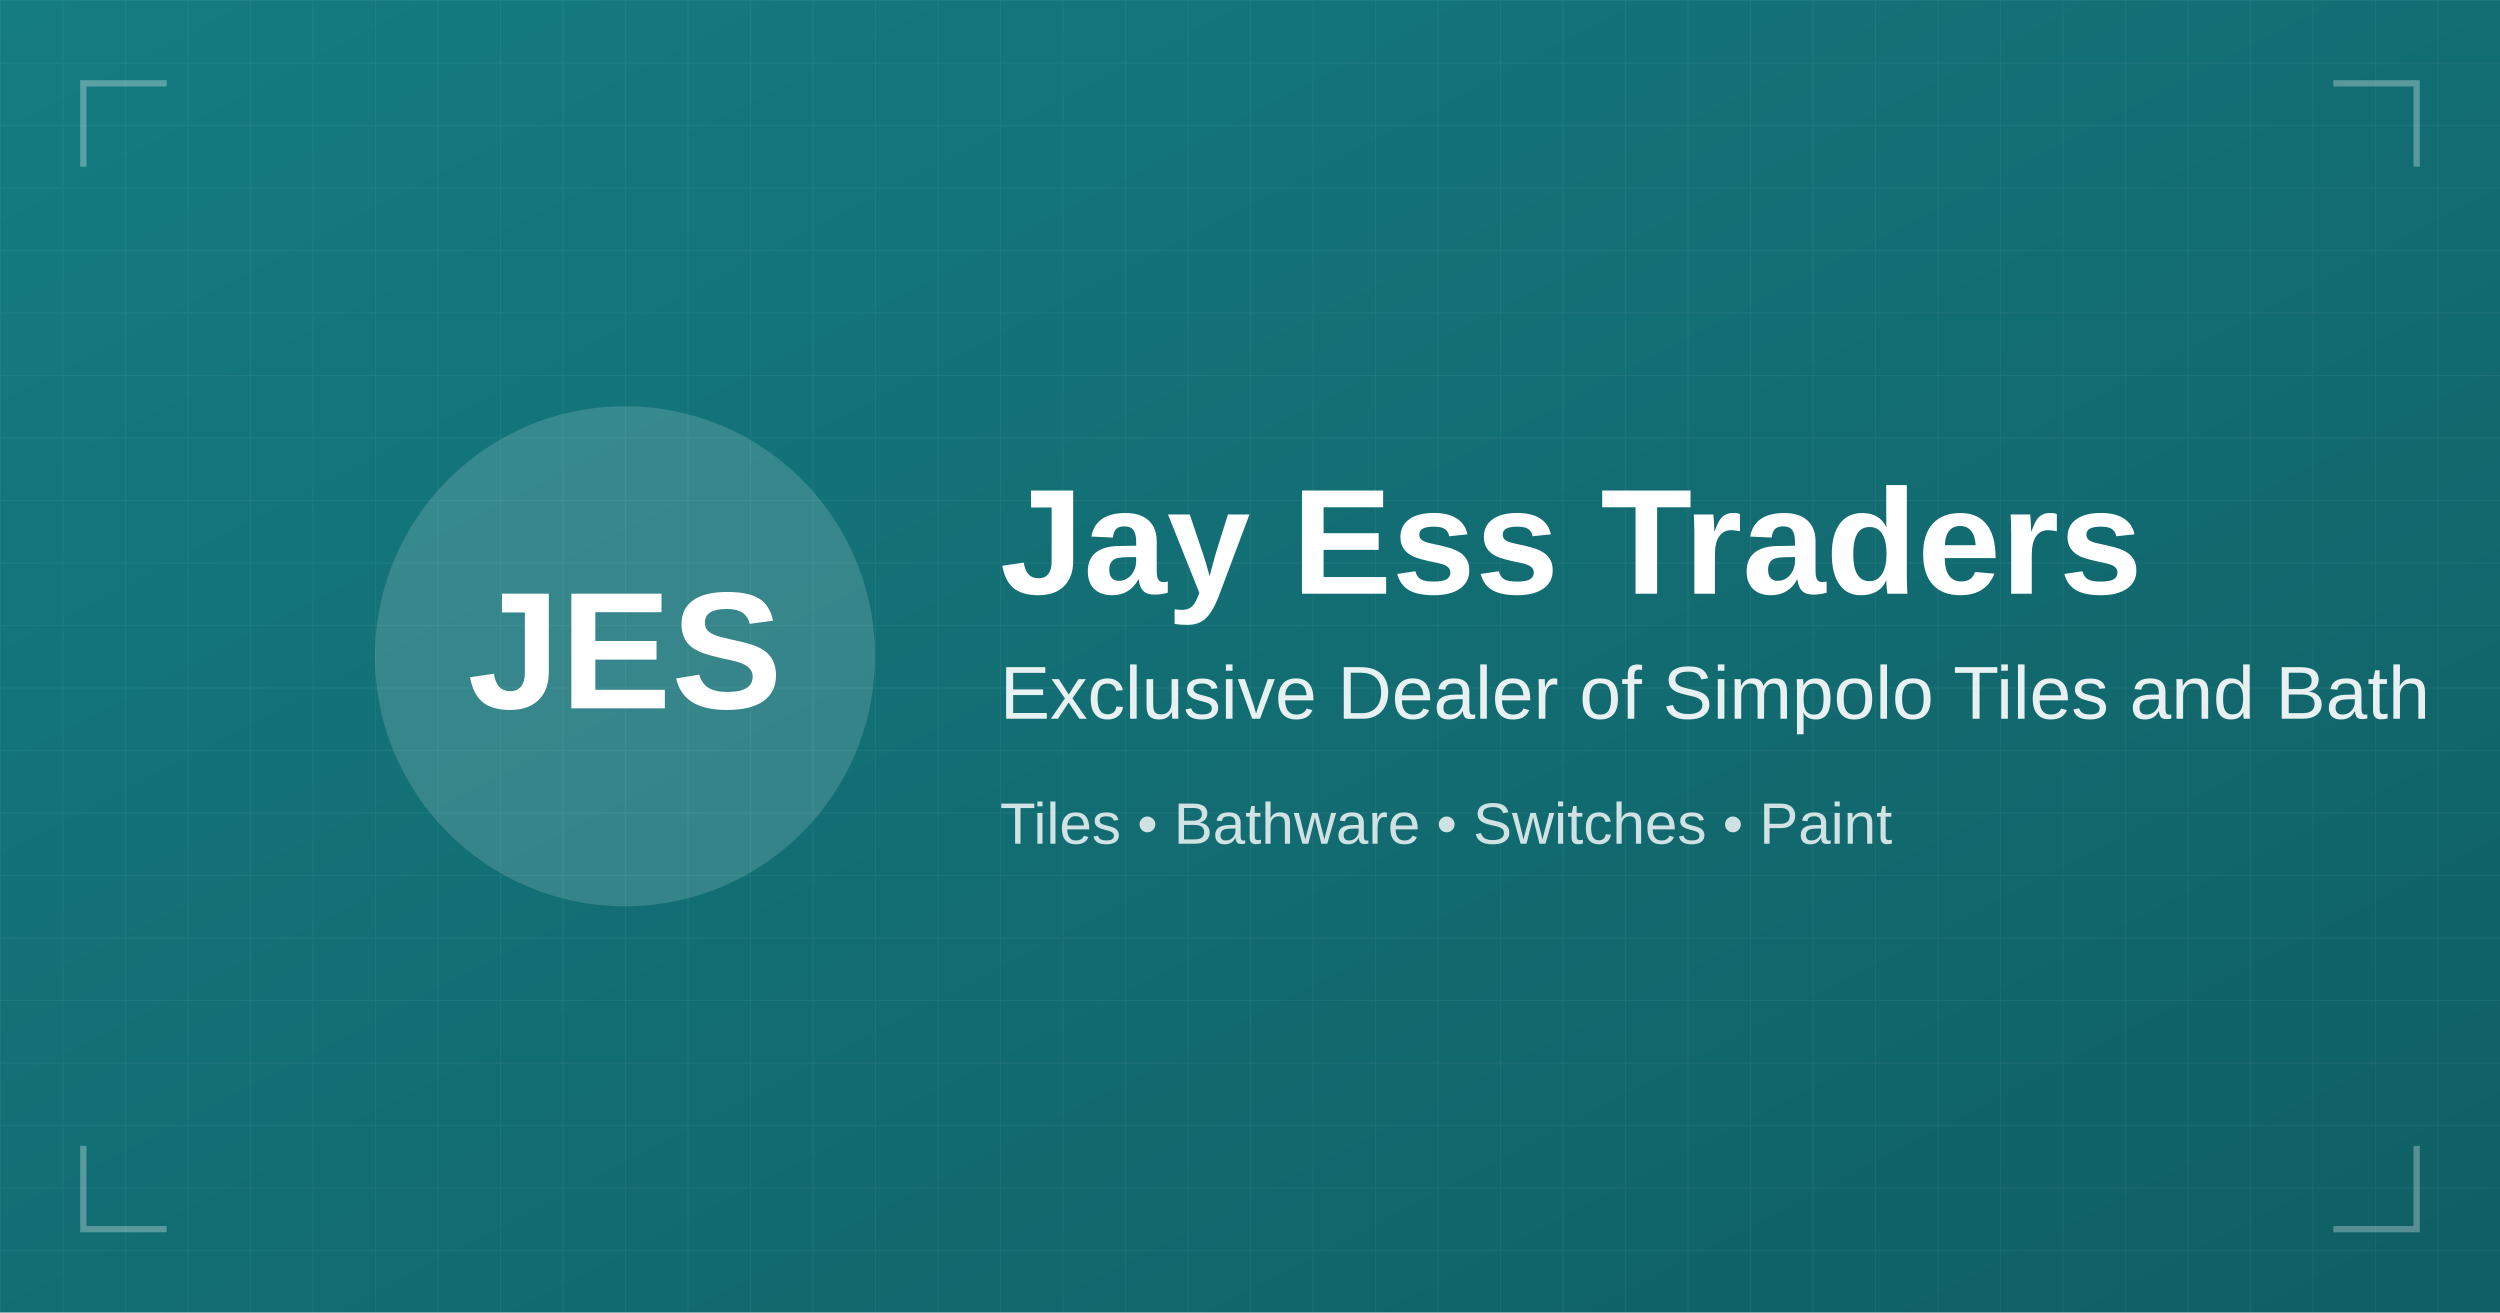
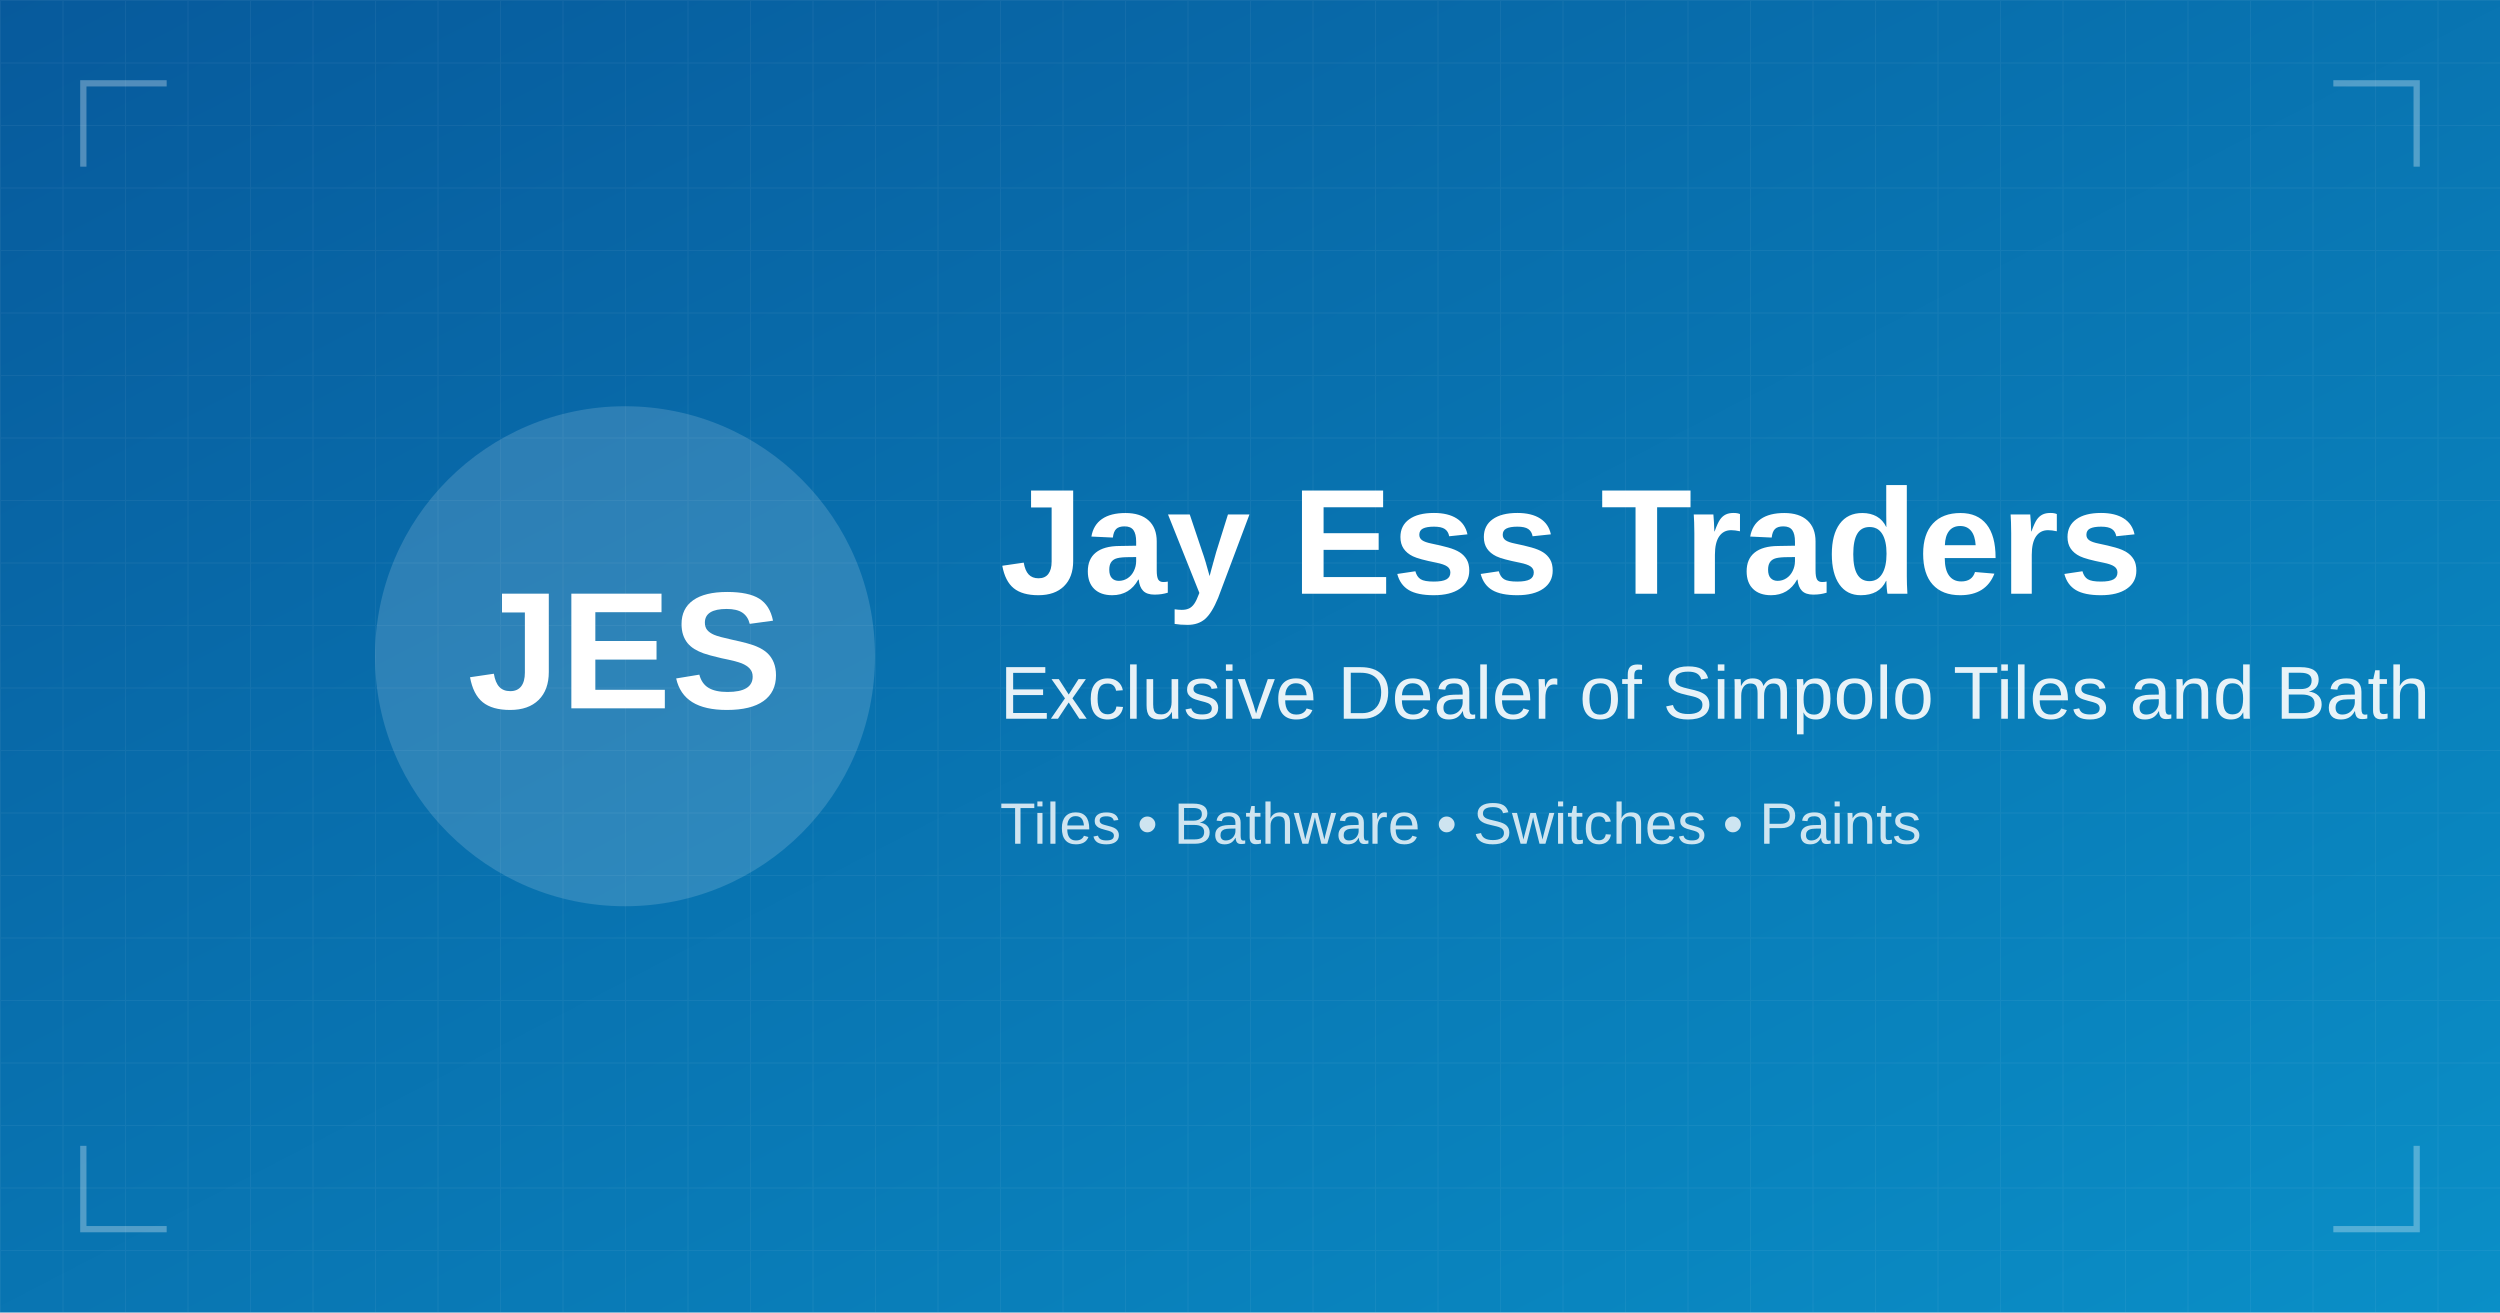
<svg xmlns="http://www.w3.org/2000/svg" width="1200" height="630">
  <defs>
    <linearGradient id="bgGradient" x1="0%" y1="0%" x2="100%" y2="100%">
-       <stop offset="0%" style="stop-color:#157C82;stop-opacity:1" />
-       <stop offset="100%" style="stop-color:#0f5f64;stop-opacity:1" />
+       <stop offset="0%" style="stop-color:#075A9C;stop-opacity:1" />
+       <stop offset="100%" style="stop-color:#0A8FC7;stop-opacity:1" />
    </linearGradient>
    <pattern id="grid" width="30" height="30" patternUnits="userSpaceOnUse">
      <path d="M 30 0 L 0 0 0 30" fill="none" stroke="rgba(255,255,255,0.05)" stroke-width="1" />
    </pattern>
  </defs>
  <rect width="1200" height="630" fill="url(#bgGradient)" />
  <rect width="1200" height="630" fill="url(#grid)" />
  <circle cx="300" cy="315" r="120" fill="rgba(255,255,255,0.15)" />
  <text x="300" y="340" font-family="Arial, sans-serif" font-size="80" font-weight="bold" fill="white" text-anchor="middle">JES</text>
  <text x="480" y="285" font-family="Arial, sans-serif" font-size="72" font-weight="bold" fill="white">Jay Ess Traders</text>
  <text x="480" y="345" font-family="Arial, sans-serif" font-size="36" fill="rgba(255,255,255,0.9)">Exclusive Dealer of Simpolo Tiles and Bath</text>
-   <text x="480" y="405" font-family="Arial, sans-serif" font-size="28" fill="rgba(255,255,255,0.8)">Tiles • Bathware • Switches • Paint</text>
+   <text x="480" y="405" font-family="Arial, sans-serif" font-size="28" fill="rgba(255,255,255,0.8)">Tiles • Bathware • Switches • Paints</text>
  <path d="M 40,80 L 40,40 L 80,40" stroke="rgba(255,255,255,0.3)" stroke-width="3" fill="none" />
  <path d="M 1120,40 L 1160,40 L 1160,80" stroke="rgba(255,255,255,0.3)" stroke-width="3" fill="none" />
  <path d="M 40,550 L 40,590 L 80,590" stroke="rgba(255,255,255,0.3)" stroke-width="3" fill="none" />
  <path d="M 1120,590 L 1160,590 L 1160,550" stroke="rgba(255,255,255,0.3)" stroke-width="3" fill="none" />
</svg>
